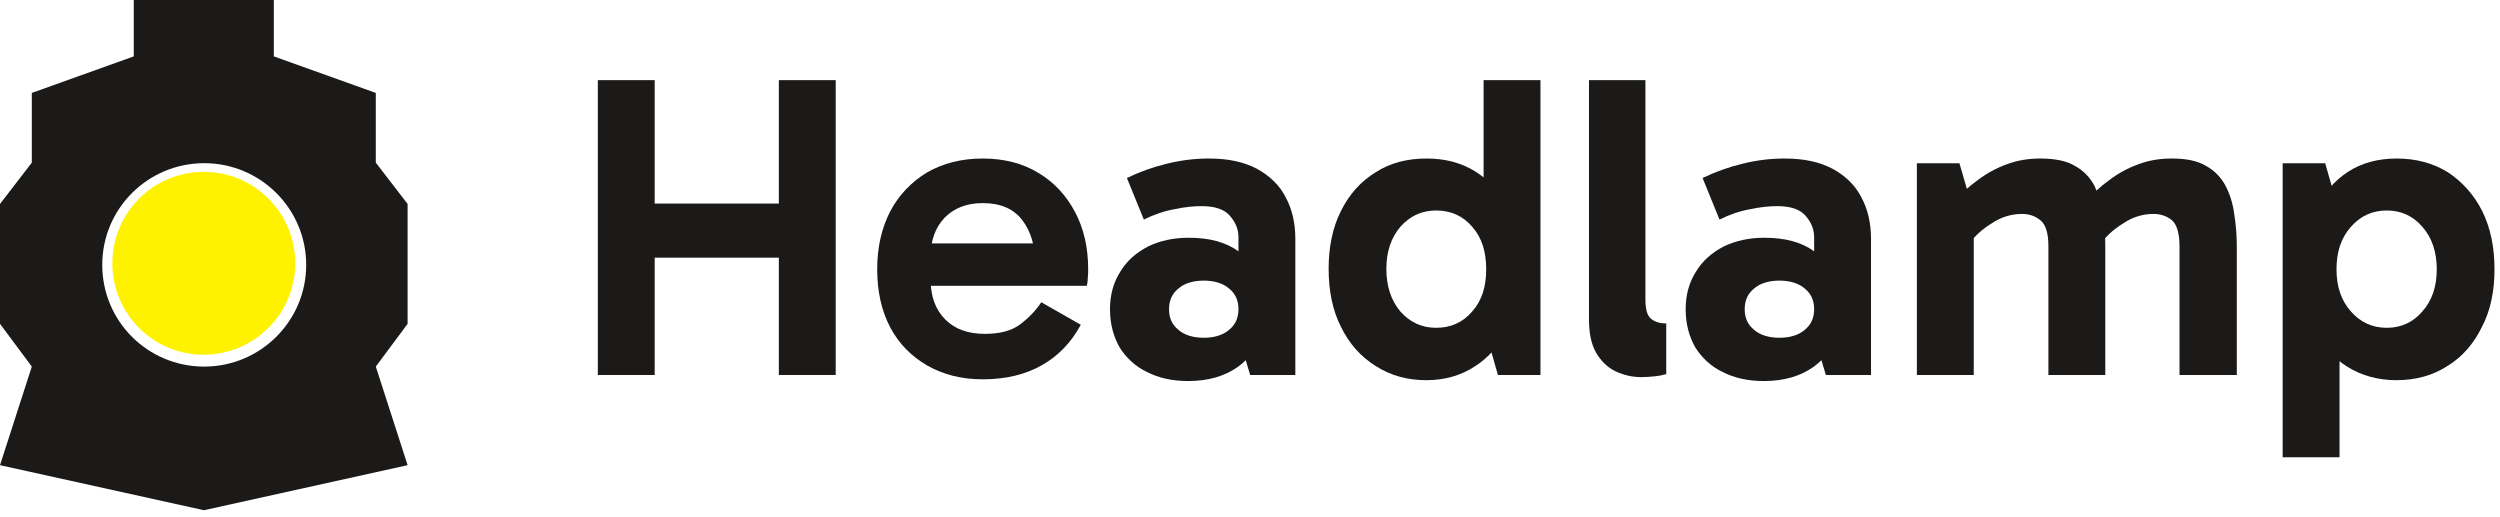
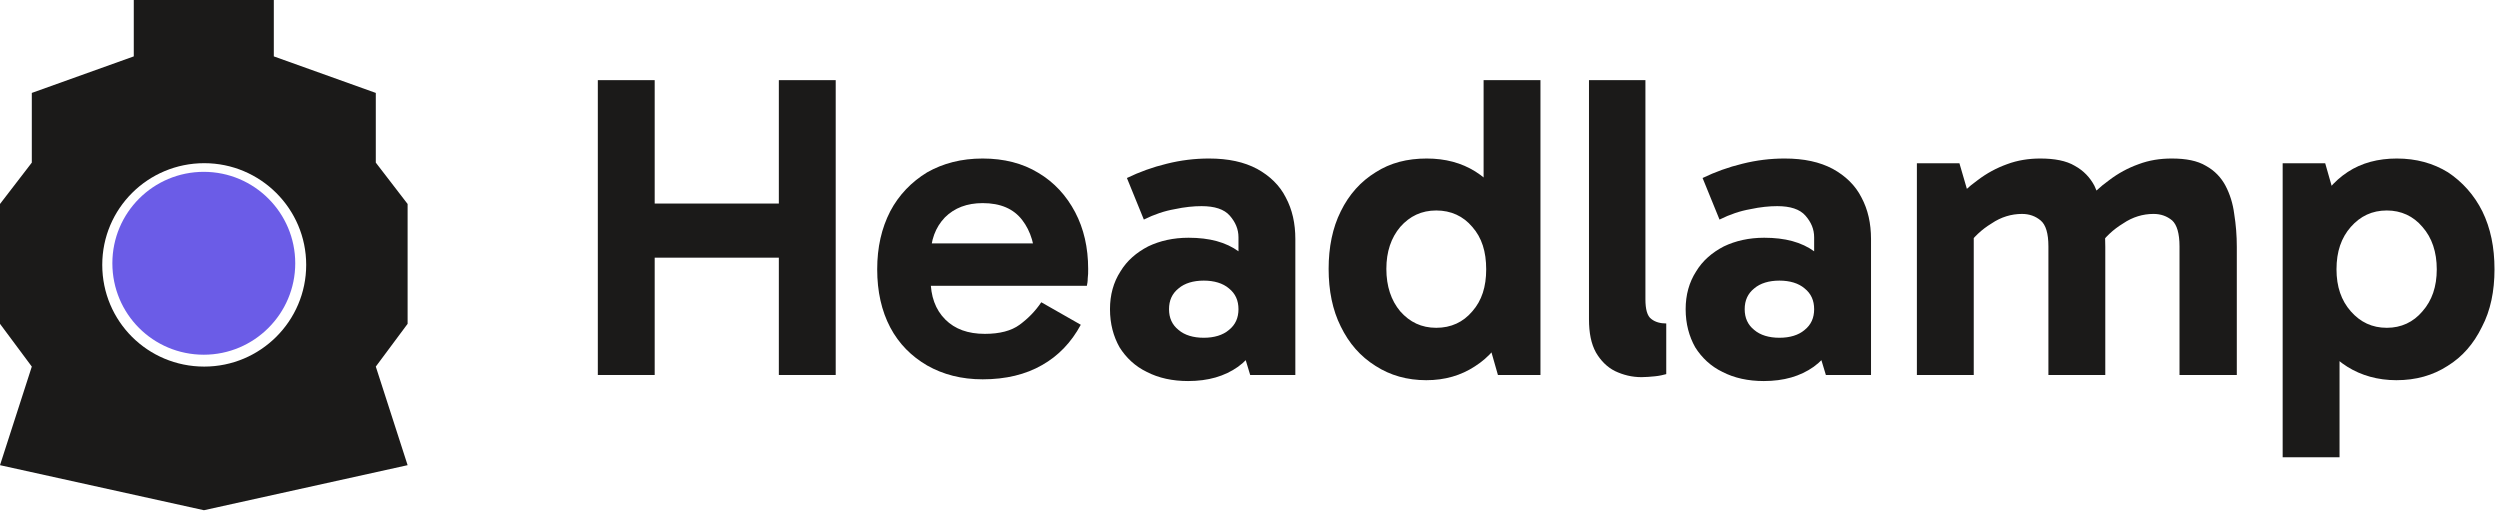
<svg xmlns="http://www.w3.org/2000/svg" width="184" height="38" viewBox="0 0 184 38" fill="none">
-   <path d="M15 26.107C18.712 26.107 21.73 23.088 21.73 19.377C21.73 15.665 18.712 12.647 15 12.647C11.288 12.647 8.27 15.646 8.27 19.377C8.27 23.107 11.27 26.107 15 26.107Z" fill="#FFF200" />
+   <path d="M15 26.107C18.712 26.107 21.73 23.088 21.73 19.377C21.73 15.665 18.712 12.647 15 12.647C11.288 12.647 8.27 15.646 8.27 19.377C8.27 23.107 11.27 26.107 15 26.107Z" fill="#6B5CE7" />
  <path fill-rule="evenodd" clip-rule="evenodd" d="M30 23.833L27.659 26.981L30 34.237L15.01 37.552L0 34.237L2.341 26.981L0 23.833V15.013L2.341 11.969V6.839L9.846 4.15V0H20.153V4.15L27.659 6.839V11.969L30 15.013V23.833ZM15.031 26.981C19.17 26.981 22.536 23.624 22.536 19.495C22.536 15.367 19.17 12.01 15.031 12.01C10.892 12.01 7.526 15.346 7.526 19.495C7.526 23.645 10.871 26.981 15.031 26.981Z" fill="#1B1A19" />
  <path d="M57.323 27.599V5.899H61.508V27.599H57.323ZM44 27.599V5.899H48.185V27.599H44ZM46.716 18.964V14.981H58.696V18.964H46.716Z" fill="#1B1A19" />
  <path d="M72.326 27.918C70.76 27.918 69.418 27.567 68.236 26.898C67.086 26.229 66.159 25.305 65.52 24.094C64.882 22.883 64.562 21.449 64.562 19.824C64.562 18.199 64.882 16.797 65.52 15.554C66.159 14.343 67.086 13.387 68.236 12.686C69.418 12.017 70.76 11.667 72.326 11.667C73.891 11.667 75.265 12.017 76.415 12.718C77.597 13.419 78.492 14.407 79.131 15.618C79.77 16.829 80.089 18.231 80.089 19.792C80.089 20.047 80.089 20.27 80.057 20.493C80.057 20.716 80.025 20.876 79.993 21.035H67.981V17.912H76.83L76.191 19.41C76.191 18.103 75.872 17.02 75.233 16.192C74.594 15.363 73.635 14.949 72.326 14.949C71.175 14.949 70.249 15.299 69.546 16C68.843 16.733 68.492 17.689 68.492 18.868V20.557C68.492 21.8 68.843 22.788 69.578 23.52C70.281 24.221 71.239 24.572 72.485 24.572C73.572 24.572 74.434 24.349 75.041 23.903C75.648 23.457 76.191 22.915 76.639 22.246L79.546 23.903C78.843 25.209 77.885 26.197 76.703 26.866C75.489 27.567 74.019 27.918 72.326 27.918Z" fill="#1B1A19" />
  <path d="M87.446 28.045C86.295 28.045 85.273 27.822 84.41 27.376C83.548 26.962 82.877 26.325 82.398 25.56C81.95 24.763 81.695 23.839 81.695 22.756C81.695 21.704 81.95 20.78 82.462 19.983C82.941 19.187 83.644 18.581 84.506 18.135C85.369 17.721 86.359 17.498 87.478 17.498C89.011 17.498 90.225 17.817 91.184 18.518C92.11 19.219 92.749 20.206 93.1 21.481L91.152 21.226V17.466C91.152 16.861 90.928 16.351 90.513 15.873C90.097 15.395 89.394 15.172 88.436 15.172C87.861 15.172 87.19 15.236 86.455 15.395C85.72 15.522 84.954 15.777 84.187 16.16L82.941 13.101C83.867 12.655 84.826 12.304 85.88 12.049C86.903 11.794 87.925 11.667 88.979 11.667C90.417 11.667 91.567 11.922 92.525 12.431C93.452 12.941 94.187 13.642 94.634 14.535C95.113 15.427 95.337 16.447 95.337 17.594V27.599H92.014L91.12 24.636L93.1 24.062C92.717 25.337 92.078 26.293 91.12 26.994C90.129 27.695 88.915 28.045 87.446 28.045ZM88.596 24.859C89.362 24.859 90.001 24.668 90.449 24.285C90.928 23.903 91.152 23.393 91.152 22.756C91.152 22.118 90.928 21.609 90.449 21.226C90.001 20.844 89.362 20.653 88.596 20.653C87.829 20.653 87.19 20.844 86.743 21.226C86.263 21.609 86.04 22.118 86.04 22.756C86.04 23.393 86.263 23.903 86.743 24.285C87.19 24.668 87.829 24.859 88.596 24.859Z" fill="#1B1A19" />
  <path d="M104.975 27.982C103.57 27.982 102.324 27.631 101.237 26.93C100.119 26.229 99.288 25.273 98.681 24.03C98.074 22.819 97.787 21.385 97.787 19.792C97.787 18.199 98.074 16.765 98.681 15.554C99.288 14.312 100.151 13.355 101.237 12.686C102.324 11.985 103.57 11.667 105.007 11.667C106.381 11.667 107.563 11.985 108.586 12.623C109.608 13.26 110.407 14.184 110.982 15.395C111.557 16.606 111.844 18.072 111.844 19.792C111.844 21.449 111.557 22.883 110.982 24.126C110.407 25.337 109.608 26.293 108.554 26.962C107.531 27.631 106.349 27.982 104.975 27.982ZM105.71 24.126C106.796 24.126 107.691 23.712 108.362 22.915C109.065 22.118 109.384 21.099 109.384 19.824C109.384 18.518 109.065 17.498 108.362 16.701C107.691 15.905 106.796 15.491 105.71 15.491C104.624 15.491 103.761 15.905 103.058 16.701C102.387 17.498 102.036 18.518 102.036 19.792C102.036 21.067 102.387 22.118 103.058 22.915C103.761 23.712 104.624 24.126 105.71 24.126ZM110.247 27.599L109.193 23.903H109.48V16.096H109.193V5.899H113.378V27.599H110.247Z" fill="#1B1A19" />
  <path d="M120.815 27.758C120.112 27.758 119.473 27.599 118.866 27.312C118.291 27.026 117.812 26.547 117.461 25.942C117.109 25.305 116.949 24.508 116.949 23.488V5.899H121.103V22.023C121.103 22.756 121.231 23.265 121.55 23.488C121.838 23.712 122.221 23.807 122.636 23.807V27.535C122.413 27.599 122.125 27.663 121.806 27.695C121.454 27.727 121.135 27.758 120.815 27.758Z" fill="#1B1A19" />
  <path d="M129.815 28.045C128.665 28.045 127.643 27.822 126.78 27.376C125.917 26.962 125.247 26.325 124.767 25.56C124.32 24.763 124.064 23.839 124.064 22.756C124.064 21.704 124.32 20.78 124.831 19.983C125.31 19.187 126.013 18.581 126.876 18.135C127.739 17.721 128.729 17.498 129.847 17.498C131.381 17.498 132.595 17.817 133.553 18.518C134.48 19.219 135.119 20.206 135.47 21.481L133.521 21.226V17.466C133.521 16.861 133.298 16.351 132.882 15.873C132.467 15.395 131.764 15.172 130.806 15.172C130.231 15.172 129.56 15.236 128.825 15.395C128.09 15.522 127.323 15.777 126.556 16.16L125.31 13.101C126.237 12.655 127.195 12.304 128.25 12.049C129.272 11.794 130.294 11.667 131.349 11.667C132.786 11.667 133.937 11.922 134.895 12.431C135.822 12.941 136.556 13.642 137.004 14.535C137.483 15.427 137.707 16.447 137.707 17.594V27.599H134.384L133.489 24.636L135.47 24.062C135.087 25.337 134.448 26.293 133.489 26.994C132.499 27.695 131.285 28.045 129.815 28.045ZM130.965 24.859C131.732 24.859 132.371 24.668 132.818 24.285C133.298 23.903 133.521 23.393 133.521 22.756C133.521 22.118 133.298 21.609 132.818 21.226C132.371 20.844 131.732 20.653 130.965 20.653C130.199 20.653 129.56 20.844 129.112 21.226C128.633 21.609 128.409 22.118 128.409 22.756C128.409 23.393 128.633 23.903 129.112 24.285C129.56 24.668 130.199 24.859 130.965 24.859Z" fill="#1B1A19" />
  <path d="M141.083 27.599V12.017H144.214L145.077 14.981L143.735 14.949C144.278 14.312 144.885 13.738 145.556 13.26C146.227 12.75 146.93 12.368 147.728 12.081C148.495 11.794 149.326 11.667 150.156 11.667C151.211 11.667 152.073 11.826 152.712 12.208C153.351 12.559 153.831 13.069 154.15 13.674C154.438 14.28 154.661 14.981 154.789 15.745C154.885 16.542 154.949 17.339 154.949 18.167V27.599H150.763V18.135C150.763 17.179 150.572 16.542 150.188 16.223C149.805 15.905 149.358 15.745 148.815 15.745C148.048 15.745 147.281 15.969 146.578 16.447C145.843 16.893 145.236 17.466 144.757 18.167L144.214 16H145.268V27.599H141.083ZM160.412 27.599V18.135C160.412 17.179 160.22 16.542 159.869 16.223C159.485 15.905 159.038 15.745 158.495 15.745C157.728 15.745 156.962 15.969 156.259 16.447C155.524 16.893 154.917 17.466 154.438 18.167L153.415 14.949C153.958 14.312 154.565 13.738 155.236 13.26C155.907 12.75 156.61 12.368 157.409 12.081C158.176 11.794 158.974 11.667 159.837 11.667C160.891 11.667 161.722 11.826 162.361 12.208C163 12.559 163.479 13.069 163.799 13.674C164.118 14.28 164.342 14.981 164.438 15.745C164.565 16.542 164.629 17.339 164.629 18.167V27.599H160.412Z" fill="#1B1A19" />
  <path d="M176.375 27.982C175.001 27.982 173.787 27.631 172.765 26.994C171.742 26.356 170.944 25.432 170.401 24.221C169.825 23.011 169.538 21.545 169.538 19.824C169.538 18.167 169.825 16.701 170.401 15.491C170.976 14.28 171.774 13.324 172.797 12.655C173.819 11.985 175.033 11.667 176.407 11.667C177.845 11.667 179.091 12.017 180.177 12.686C181.231 13.387 182.094 14.343 182.701 15.554C183.308 16.797 183.595 18.199 183.595 19.824C183.595 21.417 183.308 22.851 182.669 24.062C182.062 25.305 181.231 26.261 180.145 26.93C179.059 27.631 177.813 27.982 176.375 27.982ZM168.004 33.653V12.017H171.135L172.19 15.714H171.87V23.52H172.19V33.653H168.004ZM175.672 24.126C176.726 24.126 177.621 23.712 178.292 22.915C178.995 22.118 179.346 21.099 179.346 19.824C179.346 18.549 178.995 17.498 178.292 16.701C177.621 15.905 176.726 15.491 175.672 15.491C174.586 15.491 173.723 15.905 173.02 16.701C172.317 17.498 171.966 18.518 171.966 19.824C171.966 21.099 172.317 22.118 173.02 22.915C173.723 23.712 174.586 24.126 175.672 24.126Z" fill="#1B1A19" />
</svg>
